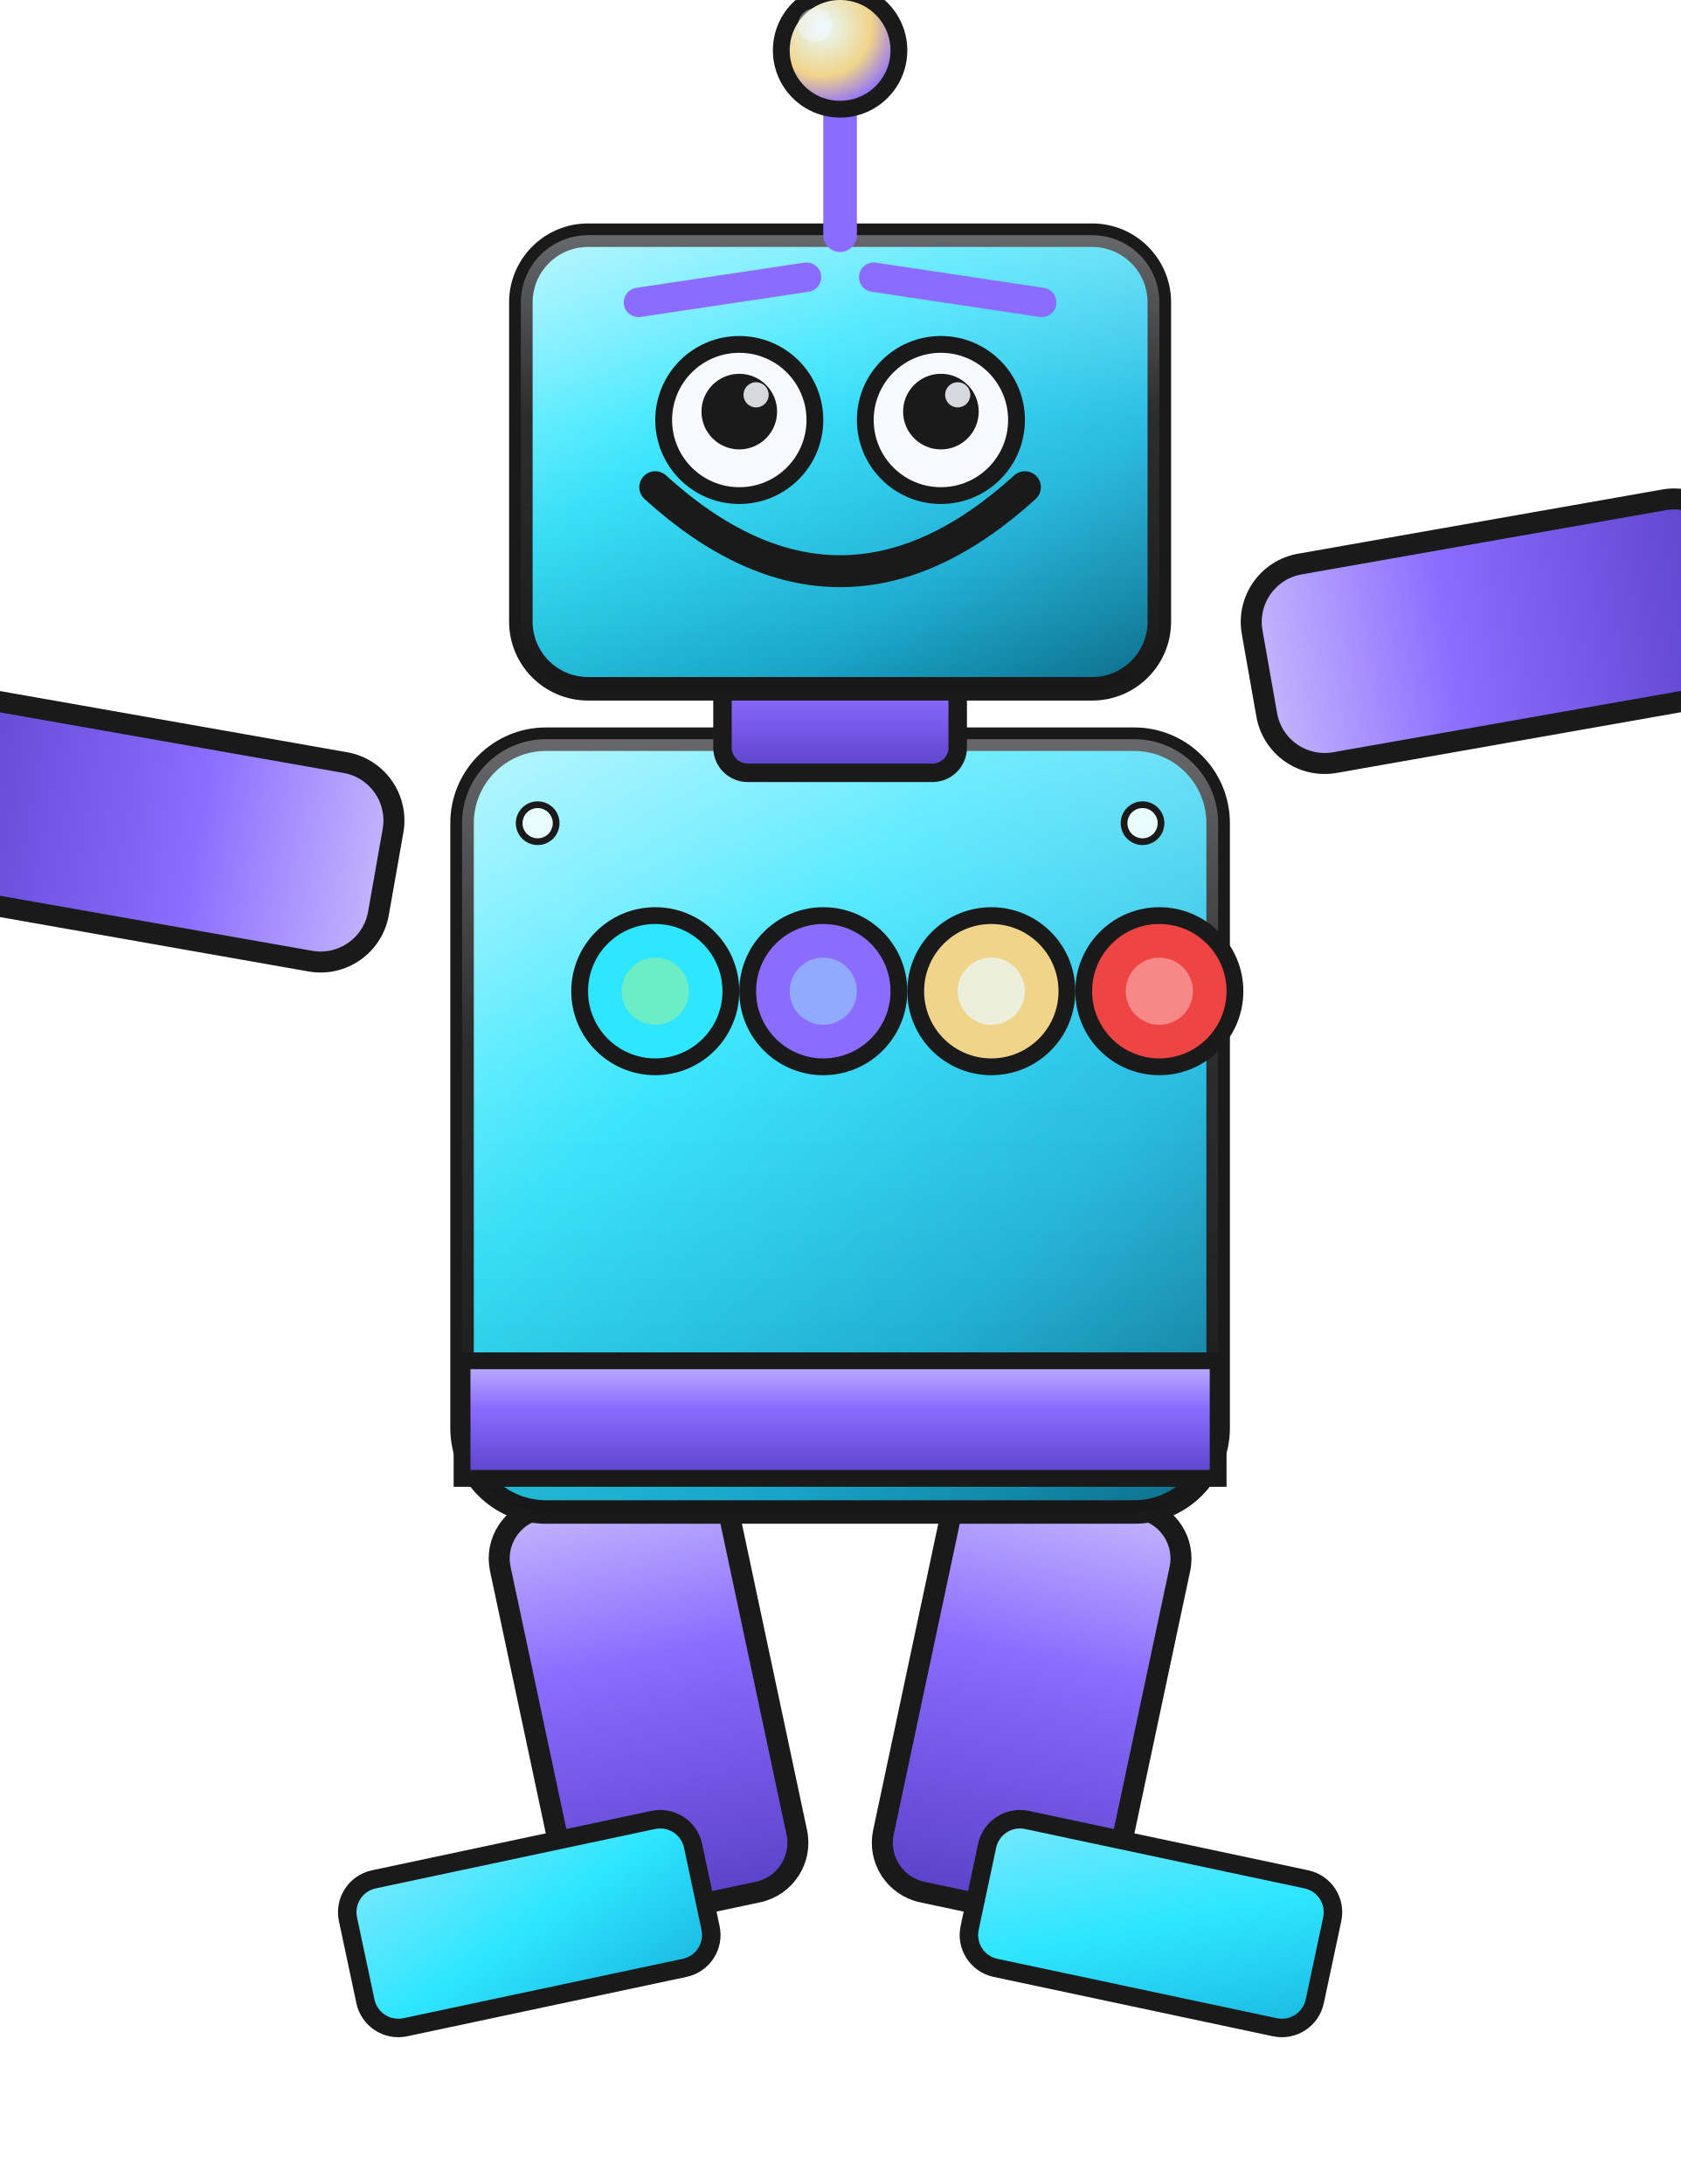
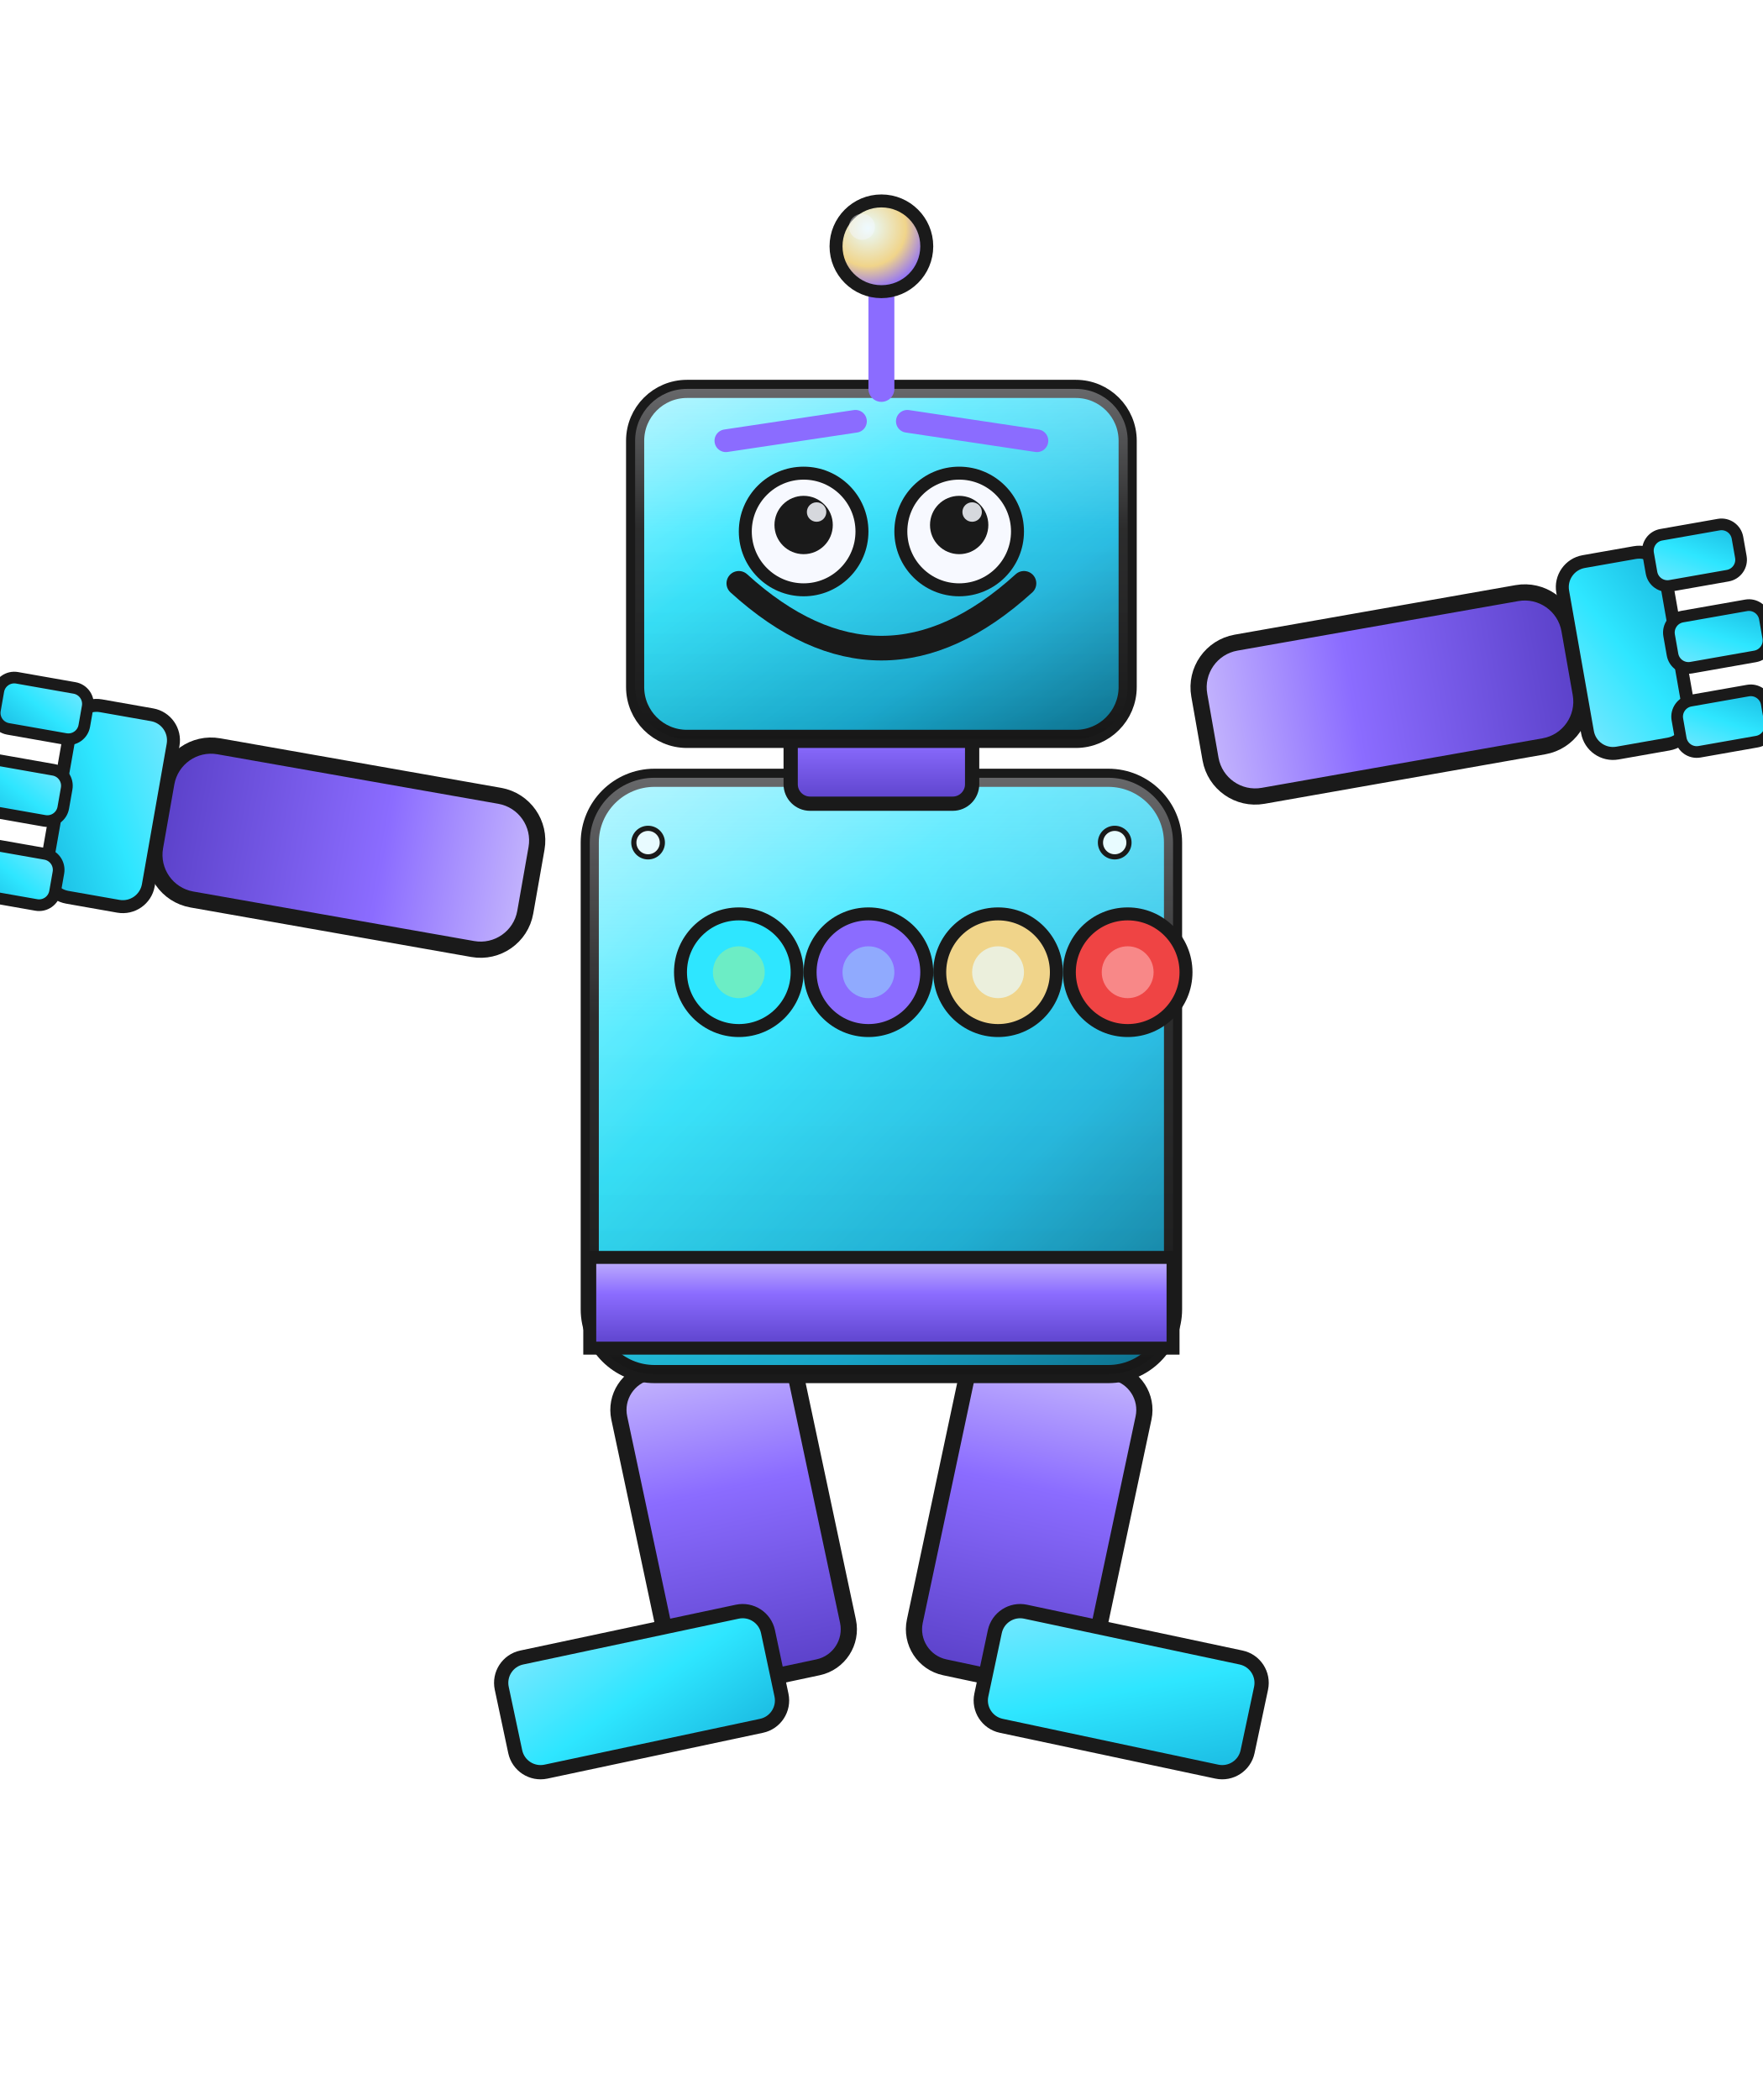
- <svg xmlns="http://www.w3.org/2000/svg" viewBox="0 0 200 260" fill="none" role="img" aria-label="BertyBot celebrating">
+ <svg xmlns="http://www.w3.org/2000/svg" viewBox="-36 -32 272 324" overflow="visible" fill="none" role="img" aria-label="BertyBot celebrating">
  <defs>
    <linearGradient id="twcelebrateBody" x1="0%" y1="0%" x2="100%" y2="100%">
      <stop offset="0%" stop-color="#9af4ff" />
      <stop offset="35%" stop-color="#2ee6ff" />
      <stop offset="70%" stop-color="#1ab8e0" />
      <stop offset="100%" stop-color="#0d7a9a" />
    </linearGradient>
    <linearGradient id="twcelebrateRed" x1="0%" y1="0%" x2="0%" y2="100%">
      <stop offset="0%" stop-color="#c4b5fd" />
      <stop offset="40%" stop-color="#8b6cff" />
      <stop offset="100%" stop-color="#5b41c9" />
    </linearGradient>
    <linearGradient id="twcelebrateHand" x1="0%" y1="0%" x2="100%" y2="100%">
      <stop offset="0%" stop-color="#7ae8ff" />
      <stop offset="50%" stop-color="#2ee6ff" />
      <stop offset="100%" stop-color="#1ab8e0" />
    </linearGradient>
    <linearGradient id="twcelebrateShine" x1="0%" y1="0%" x2="0%" y2="100%">
      <stop offset="0%" stop-color="#f7f9ff" stop-opacity="0.35" />
      <stop offset="40%" stop-color="#f7f9ff" stop-opacity="0.08" />
      <stop offset="100%" stop-color="#000" stop-opacity="0.12" />
    </linearGradient>
    <radialGradient id="twcelebrateAnt" cx="35%" cy="30%" r="70%">
      <stop offset="0%" stop-color="#e8fbff" />
      <stop offset="60%" stop-color="#f0d48a" />
      <stop offset="100%" stop-color="#8b6cff" />
    </radialGradient>
  </defs>
  <g>
    <rect x="58" y="178" width="28" height="50" rx="6" fill="url(#twcelebrateRed)" stroke="#1a1a1a" stroke-width="2.5" transform="rotate(-12 72 178)" />
    <rect x="114" y="178" width="28" height="50" rx="6" fill="url(#twcelebrateRed)" stroke="#1a1a1a" stroke-width="2.5" transform="rotate(12 128 178)" />
    <rect x="42" y="220" width="42" height="18" rx="4" fill="url(#twcelebrateHand)" stroke="#1a1a1a" stroke-width="2.2" transform="rotate(-12 63 229)" />
    <rect x="116" y="220" width="42" height="18" rx="4" fill="url(#twcelebrateHand)" stroke="#1a1a1a" stroke-width="2.2" transform="rotate(12 137 229)" />
  </g>
  <g transform="translate(48,92) rotate(100)">
    <rect x="0" y="0" width="24" height="58" rx="7" fill="url(#twcelebrateRed)" stroke="#1a1a1a" stroke-width="2.5" />
-     <g transform="translate(-3,58)">
+     <g data-berty-hand="claw" transform="translate(-3,58)">
      <rect x="0" y="0" width="30" height="16" rx="4" fill="url(#twcelebrateHand)" stroke="#1a1a1a" stroke-width="2" />
      <rect x="-2" y="14" width="8" height="14" rx="2.5" fill="url(#twcelebrateHand)" stroke="#1a1a1a" stroke-width="1.8" />
      <rect x="11" y="15" width="8" height="15" rx="2.5" fill="url(#twcelebrateHand)" stroke="#1a1a1a" stroke-width="1.8" />
      <rect x="24" y="14" width="8" height="14" rx="2.5" fill="url(#twcelebrateHand)" stroke="#1a1a1a" stroke-width="1.8" />
    </g>
  </g>
  <g transform="translate(152,92) rotate(-100)">
    <rect x="0" y="0" width="24" height="58" rx="7" fill="url(#twcelebrateRed)" stroke="#1a1a1a" stroke-width="2.5" />
-     <g transform="translate(-3,58)">
+     <g data-berty-hand="claw" transform="translate(-3,58)">
      <rect x="0" y="0" width="30" height="16" rx="4" fill="url(#twcelebrateHand)" stroke="#1a1a1a" stroke-width="2" />
      <rect x="-2" y="14" width="8" height="14" rx="2.5" fill="url(#twcelebrateHand)" stroke="#1a1a1a" stroke-width="1.8" />
      <rect x="11" y="15" width="8" height="15" rx="2.5" fill="url(#twcelebrateHand)" stroke="#1a1a1a" stroke-width="1.8" />
      <rect x="24" y="14" width="8" height="14" rx="2.5" fill="url(#twcelebrateHand)" stroke="#1a1a1a" stroke-width="1.8" />
    </g>
  </g>
  <g>
    <rect x="55" y="88" width="90" height="92" rx="10" fill="url(#twcelebrateBody)" stroke="#1a1a1a" stroke-width="2.8" />
    <rect x="55" y="88" width="90" height="92" rx="10" fill="url(#twcelebrateShine)" />
    <rect x="55" y="162" width="90" height="14" fill="url(#twcelebrateRed)" stroke="#1a1a1a" stroke-width="2" />
    <circle cx="64" cy="98" r="2.2" fill="#e8fbff" stroke="#1a1a1a" stroke-width="0.8" />
    <circle cx="136" cy="98" r="2.2" fill="#e8fbff" stroke="#1a1a1a" stroke-width="0.8" />
    <circle cx="78" cy="118" r="9" fill="#2ee6ff" stroke="#1a1a1a" stroke-width="2" />
    <circle cx="78" cy="118" r="4" fill="#86efac" opacity="0.7" />
    <circle cx="98" cy="118" r="9" fill="#8b6cff" stroke="#1a1a1a" stroke-width="2" />
    <circle cx="98" cy="118" r="4" fill="#93c5fd" opacity="0.7" />
    <circle cx="118" cy="118" r="9" fill="#f0d48a" stroke="#1a1a1a" stroke-width="2" />
    <circle cx="118" cy="118" r="4" fill="#e8fbff" opacity="0.7" />
    <circle cx="138" cy="118" r="9" fill="#ef4444" stroke="#1a1a1a" stroke-width="2" />
    <circle cx="138" cy="118" r="4" fill="#fca5a5" opacity="0.7" />
  </g>
  <rect x="86" y="76" width="28" height="16" rx="3" fill="url(#twcelebrateRed)" stroke="#1a1a1a" stroke-width="2.2" />
  <g>
    <rect x="62" y="28" width="76" height="54" rx="8" fill="url(#twcelebrateBody)" stroke="#1a1a1a" stroke-width="2.8" />
    <rect x="62" y="28" width="76" height="54" rx="8" fill="url(#twcelebrateShine)" />
    <circle cx="88" cy="50" r="9" fill="#f7f9ff" stroke="#1a1a1a" stroke-width="2" />
    <circle cx="112" cy="50" r="9" fill="#f7f9ff" stroke="#1a1a1a" stroke-width="2" />
    <circle cx="88" cy="49" r="4.5" fill="#1a1a1a" />
    <circle cx="112" cy="49" r="4.5" fill="#1a1a1a" />
    <circle cx="90" cy="47" r="1.5" fill="#f7f9ff" opacity="0.85" />
    <circle cx="114" cy="47" r="1.5" fill="#f7f9ff" opacity="0.85" />
    <path d="M76 36 L96 33" stroke="#8b6cff" stroke-width="3.5" stroke-linecap="round" />
    <path d="M104 33 L124 36" stroke="#8b6cff" stroke-width="3.5" stroke-linecap="round" />
    <path d="M78 58 Q100 78 122 58" fill="none" stroke="#1a1a1a" stroke-width="3.8" stroke-linecap="round" />
  </g>
  <line x1="100" y1="28" x2="100" y2="10" stroke="#8b6cff" stroke-width="4" stroke-linecap="round" />
  <circle cx="100" cy="6" r="7" fill="url(#twcelebrateAnt)" stroke="#1a1a1a" stroke-width="2" />
  <circle cx="97" cy="3" r="2" fill="#f7f9ff" opacity="0.45" />
</svg>
